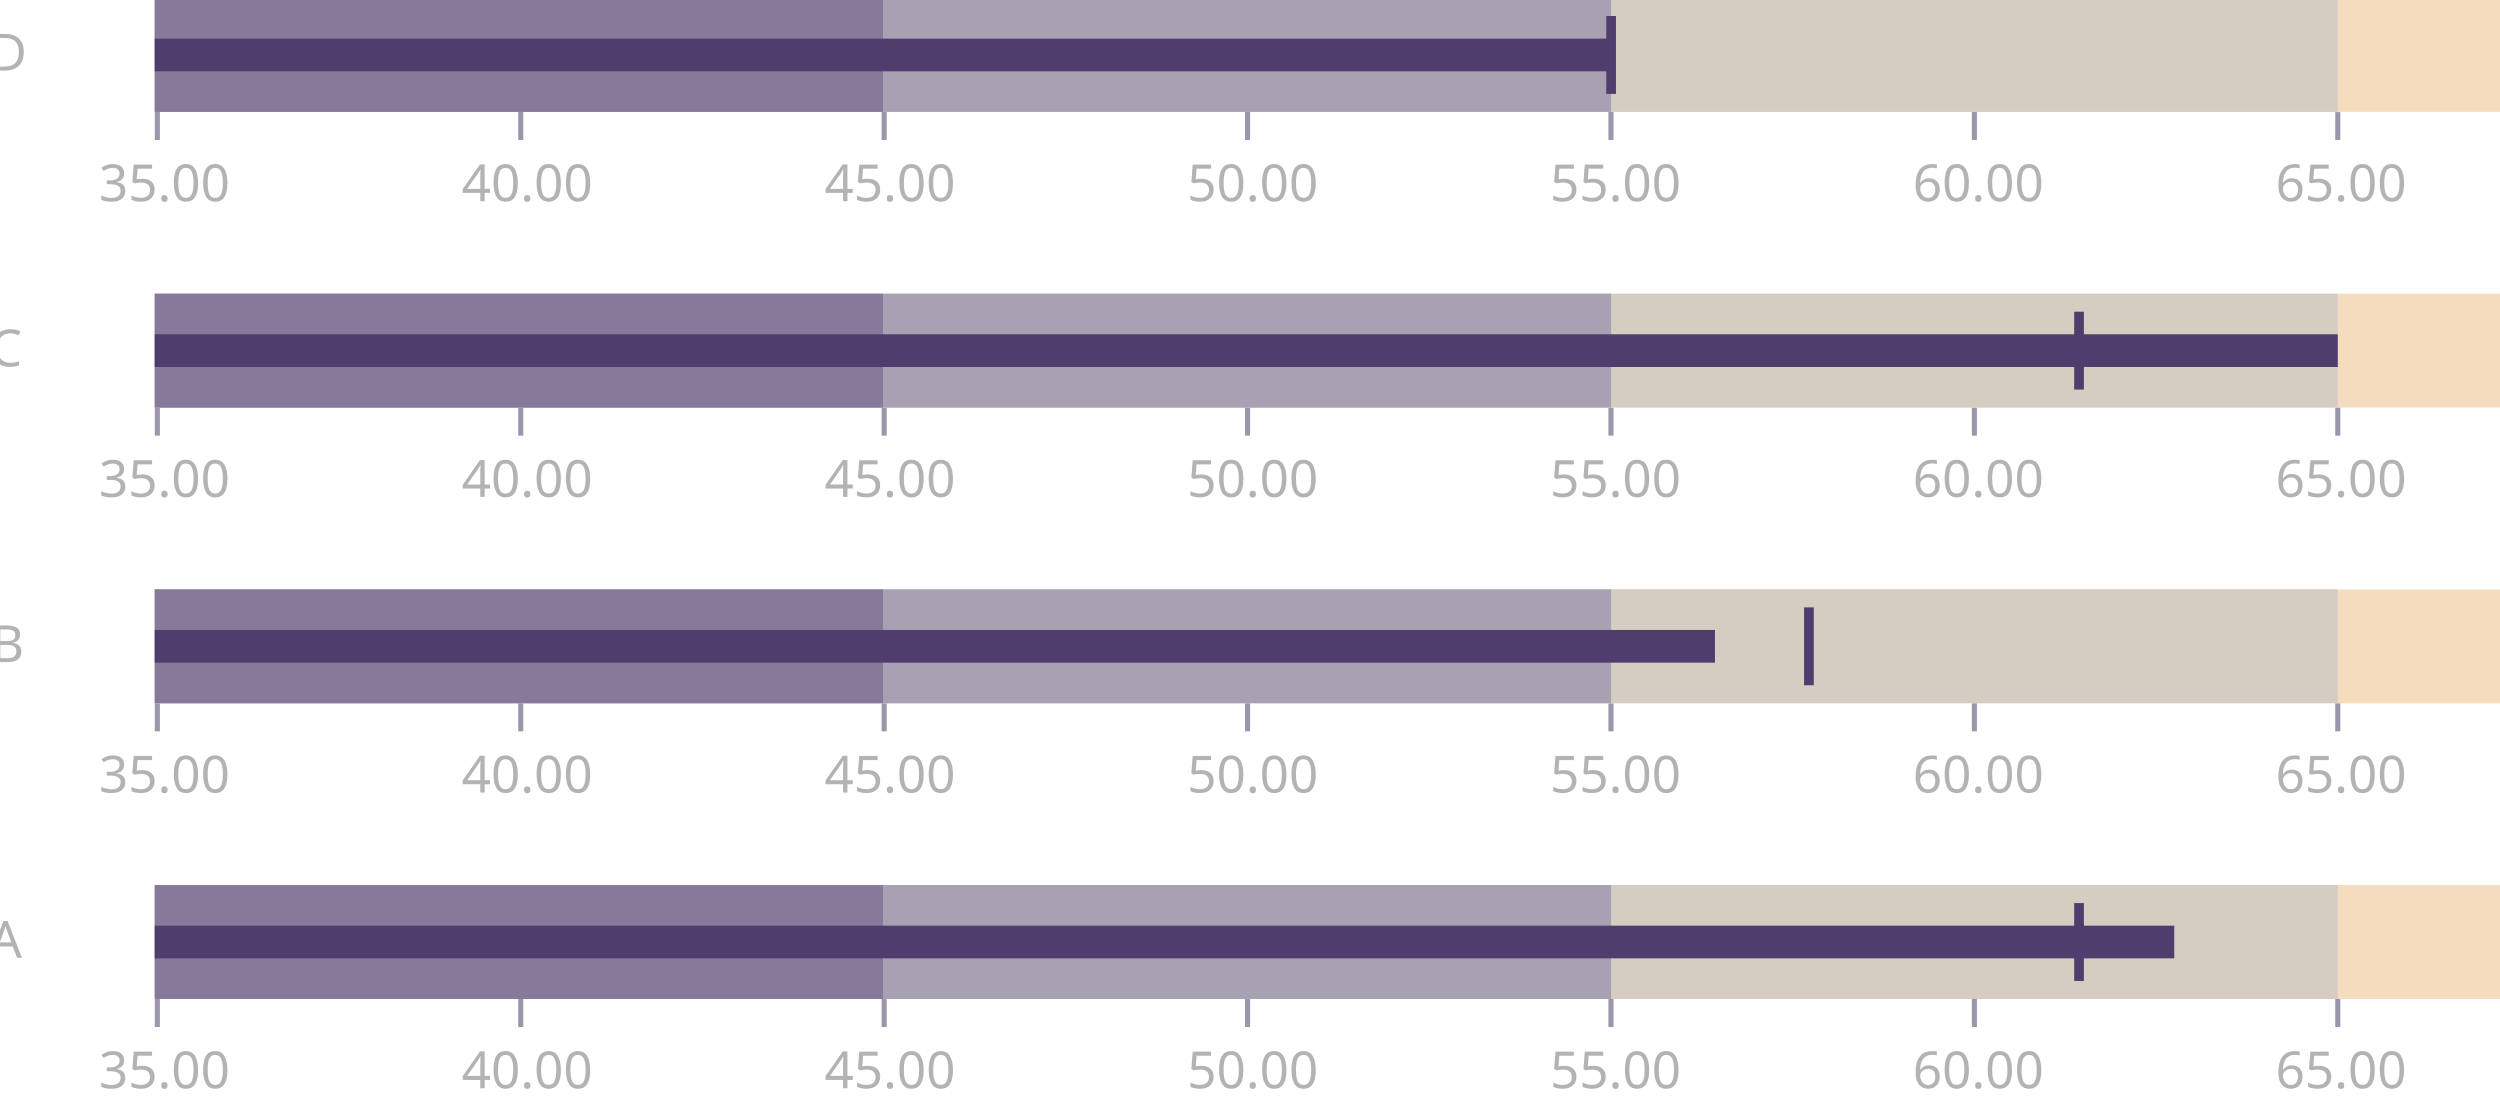
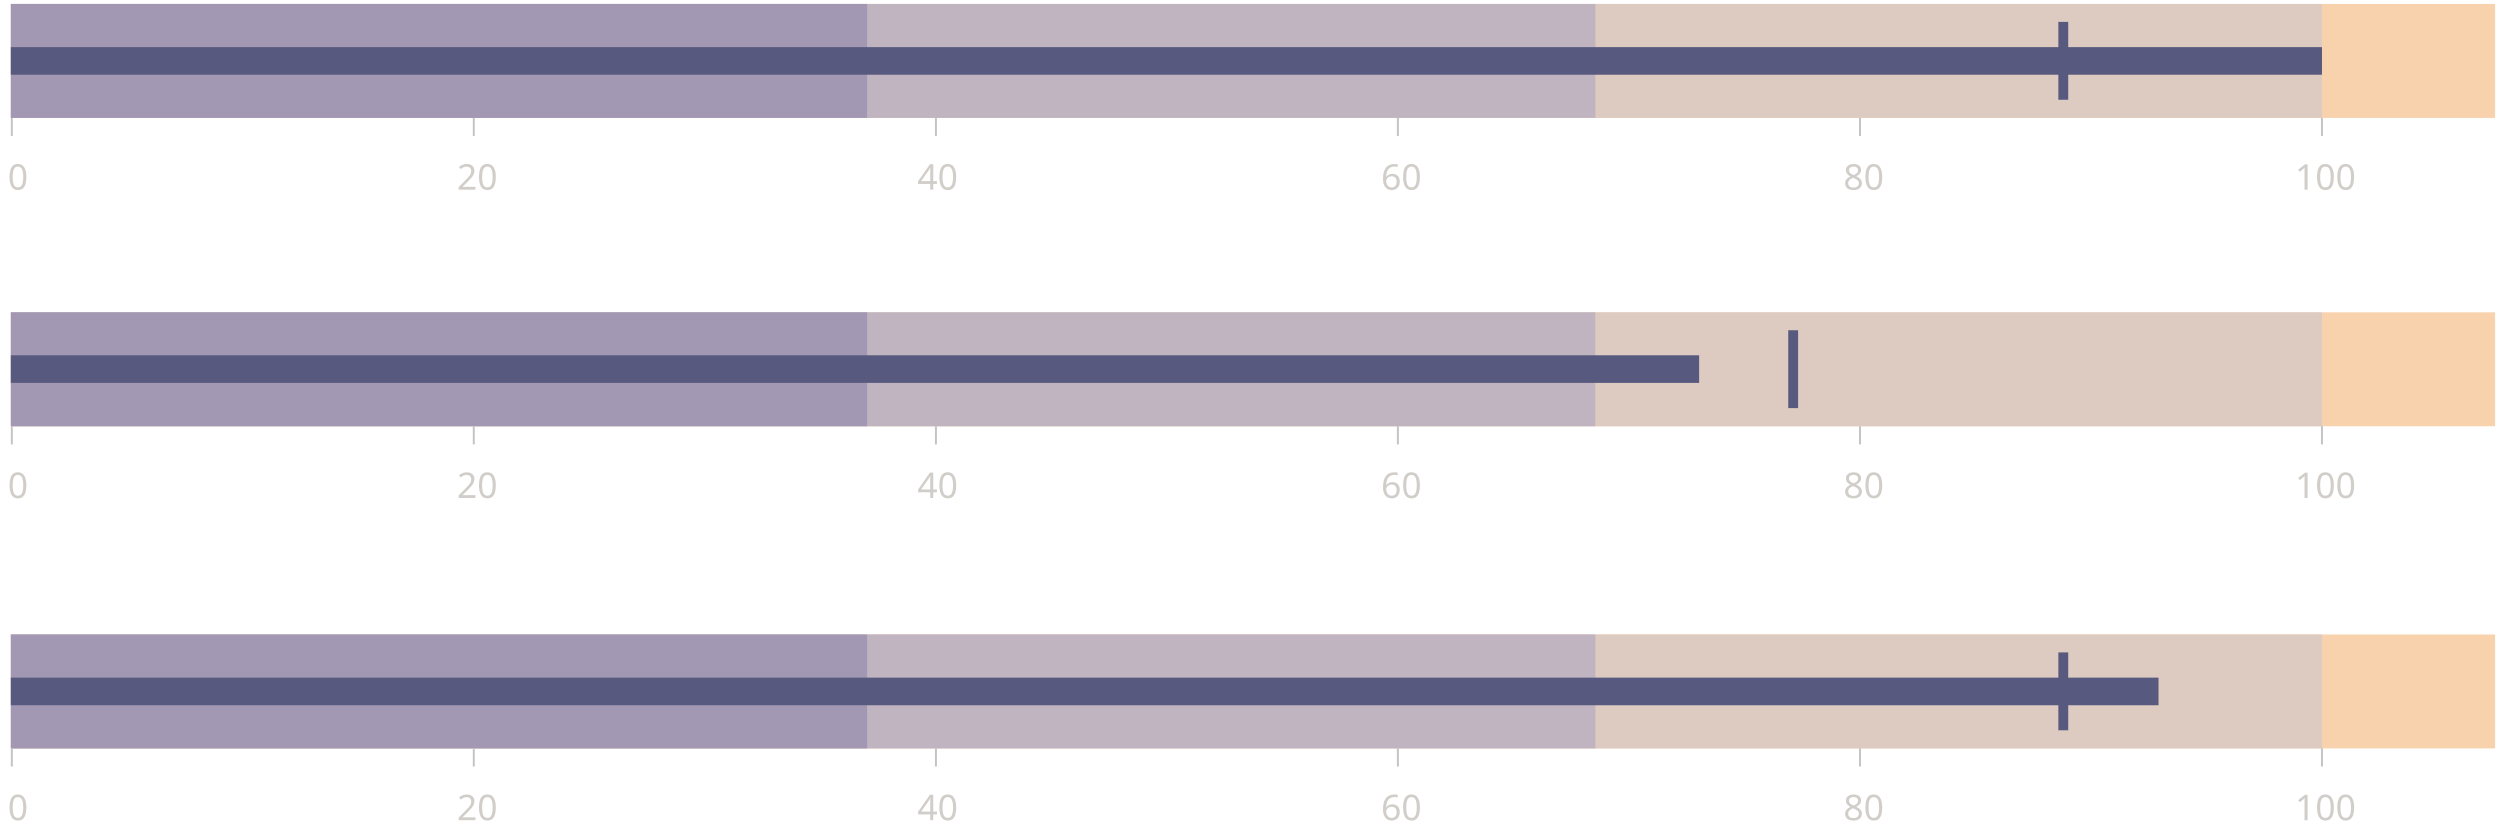
- <svg xmlns="http://www.w3.org/2000/svg" version="1.1" id="Layer_1" x="0px" y="0px" width="1268px" height="558px" viewBox="0 0 1268 558" enable-background="new 0 0 1268 558" xml:space="preserve">
-   <g>
+ <svg xmlns="http://www.w3.org/2000/svg" version="1.1" x="0px" y="0px" viewBox="0 0 1268 418" enable-background="new 0 0 1268 418" xml:space="preserve">
+   <g id="Layer_1">
    <g>
-       <text transform="matrix(1 0 0 1 -5.3506 35.8098)">
-         <tspan x="0" y="0" fill="#B3B3B3" font-family="'RobotoCondensed-Regular'" font-size="26px">D</tspan>
-         <tspan x="0.102" y="150" fill="#B3B3B3" font-family="'RobotoCondensed-Regular'" font-size="26px">C</tspan>
-         <tspan x="0.66" y="300" fill="#B3B3B3" font-family="'RobotoCondensed-Regular'" font-size="26px">B</tspan>
-         <tspan x="-0.14" y="450" fill="#B3B3B3" font-family="'RobotoCondensed-Regular'" font-size="26px">A</tspan>
-       </text>
+       <g>
+         <line fill="none" stroke="#C4C4C4" stroke-miterlimit="10" x1="6" y1="69" x2="6" y2="59.8" />
+         <line fill="none" stroke="#C4C4C4" stroke-miterlimit="10" x1="240.3" y1="69" x2="240.3" y2="59.8" />
+         <line fill="none" stroke="#C4C4C4" stroke-miterlimit="10" x1="474.7" y1="69" x2="474.7" y2="59.8" />
+         <line fill="none" stroke="#C4C4C4" stroke-miterlimit="10" x1="709" y1="69" x2="709" y2="59.8" />
+         <line fill="none" stroke="#C4C4C4" stroke-miterlimit="10" x1="943.4" y1="69" x2="943.4" y2="59.8" />
+         <line fill="none" stroke="#C4C4C4" stroke-miterlimit="10" x1="1177.7" y1="69" x2="1177.7" y2="59.8" />
+       </g>
+       <rect x="5.5" y="2" fill="#F7D2AD" width="1260" height="57.8" />
+       <rect x="5.5" y="2" opacity="0.8" fill="#D7C8C5" width="1172.2" height="57.8" />
+       <rect x="5.5" y="2" opacity="0.6" fill="#AEA5BF" width="803.7" height="57.8" />
+       <rect x="5.5" y="2" opacity="0.7" fill="#968BAF" width="434.3" height="57.8" />
+       <rect x="5.5" y="23.9" fill="#57597E" width="1172.2" height="14" />
+       <g>
+         <rect x="1044" y="11.1" fill="#57597E" width="5" height="39.5" />
+       </g>
+       <g>
+         <text transform="matrix(1 0 0 1 231.7706 96.2119)" fill="#D1CDC9" font-family="'RobotoCondensed-Regular'" font-size="18px">20</text>
+       </g>
+       <g>
+         <text transform="matrix(1 0 0 1 3.9653 96.2119)" fill="#D1CDC9" font-family="'RobotoCondensed-Regular'" font-size="18px">0</text>
+       </g>
+       <g>
+         <text transform="matrix(1 0 0 1 465.2734 96.2119)" fill="#D1CDC9" font-family="'RobotoCondensed-Regular'" font-size="18px">40</text>
+       </g>
+       <g>
+         <text transform="matrix(1 0 0 1 700.4823 96.2119)" fill="#D1CDC9" font-family="'RobotoCondensed-Regular'" font-size="18px">60</text>
+       </g>
+       <g>
+         <text transform="matrix(1 0 0 1 934.9697 96.2119)" fill="#D1CDC9" font-family="'RobotoCondensed-Regular'" font-size="18px">80</text>
+       </g>
+       <g>
+         <text transform="matrix(1 0 0 1 1164.022 96.2119)" fill="#D1CDC9" font-family="'RobotoCondensed-Regular'" font-size="18px">100</text>
+       </g>
    </g>
    <g>
-       <line fill="none" stroke="#9C96AD" stroke-width="2.577" stroke-miterlimit="10" x1="79.803" y1="520.909" x2="79.803" y2="506.663" />
-       <line fill="none" stroke="#9C96AD" stroke-width="2.577" stroke-miterlimit="10" x1="264.123" y1="520.909" x2="264.123" y2="506.663" />
-       <line fill="none" stroke="#9C96AD" stroke-width="2.577" stroke-miterlimit="10" x1="448.443" y1="520.909" x2="448.443" y2="506.663" />
-       <line fill="none" stroke="#9C96AD" stroke-width="2.577" stroke-miterlimit="10" x1="632.763" y1="520.909" x2="632.763" y2="506.663" />
-       <line fill="none" stroke="#9C96AD" stroke-width="2.577" stroke-miterlimit="10" x1="817.083" y1="520.909" x2="817.083" y2="506.663" />
-       <line fill="none" stroke="#9C96AD" stroke-width="2.577" stroke-miterlimit="10" x1="1001.403" y1="520.909" x2="1001.403" y2="506.663" />
-       <line fill="none" stroke="#9C96AD" stroke-width="2.577" stroke-miterlimit="10" x1="1185.723" y1="520.909" x2="1185.723" y2="506.663" />
-     </g>
-     <rect x="78.49" y="448.909" opacity="0.75" fill="#F3D0AA" width="1195" height="57.755" />
-     <rect x="78.49" y="448.909" opacity="0.66" fill="#C4C4C4" width="1107.233" height="57.755" />
-     <rect x="78.49" y="448.909" opacity="0.8" fill="#9C96AD" width="738.667" height="57.755" />
-     <rect x="78.49" y="448.909" opacity="0.7" fill="#77688F" width="369.333" height="57.755" />
-     <rect x="78.49" y="469.494" fill="#4F3D6E" width="1024.286" height="16.585" />
-     <g>
-       <text transform="matrix(1 0 0 1 50.1682 551.954)" fill="#B3B3B3" font-family="'RobotoCondensed-Regular'" font-size="26px">35.00</text>
+       <rect x="5.5" y="158.4" fill="#F7D2AD" width="1260" height="57.8" />
+       <rect x="5.5" y="158.4" opacity="0.8" fill="#D7C8C5" width="1172.2" height="57.8" />
+       <rect x="5.5" y="158.4" opacity="0.6" fill="#AEA5BF" width="803.6" height="57.8" />
+       <rect x="5.5" y="158.4" opacity="0.7" fill="#968BAF" width="434.3" height="57.8" />
+       <rect x="5.5" y="180.2" fill="#57597E" width="856.3" height="14" />
+       <g>
+         <rect x="907" y="167.5" fill="#57597E" width="5" height="39.5" />
+       </g>
+       <g>
+         <line fill="none" stroke="#C4C4C4" stroke-miterlimit="10" x1="6" y1="225.4" x2="6" y2="216.1" />
+         <line fill="none" stroke="#C4C4C4" stroke-miterlimit="10" x1="240.3" y1="225.4" x2="240.3" y2="216.1" />
+         <line fill="none" stroke="#C4C4C4" stroke-miterlimit="10" x1="474.7" y1="225.4" x2="474.7" y2="216.1" />
+         <line fill="none" stroke="#C4C4C4" stroke-miterlimit="10" x1="709" y1="225.4" x2="709" y2="216.1" />
+         <line fill="none" stroke="#C4C4C4" stroke-miterlimit="10" x1="943.4" y1="225.4" x2="943.4" y2="216.1" />
+         <line fill="none" stroke="#C4C4C4" stroke-miterlimit="10" x1="1177.7" y1="225.4" x2="1177.7" y2="216.1" />
+       </g>
+       <g>
+         <text transform="matrix(1 0 0 1 231.7706 252.5848)" fill="#D1CDC9" font-family="'RobotoCondensed-Regular'" font-size="18px">20</text>
+       </g>
+       <g>
+         <text transform="matrix(1 0 0 1 3.9653 252.5848)" fill="#D1CDC9" font-family="'RobotoCondensed-Regular'" font-size="18px">0</text>
+       </g>
+       <g>
+         <text transform="matrix(1 0 0 1 465.2734 252.5848)" fill="#D1CDC9" font-family="'RobotoCondensed-Regular'" font-size="18px">40</text>
+       </g>
+       <g>
+         <text transform="matrix(1 0 0 1 700.4823 252.5848)" fill="#D1CDC9" font-family="'RobotoCondensed-Regular'" font-size="18px">60</text>
+       </g>
+       <g>
+         <text transform="matrix(1 0 0 1 934.9697 252.5848)" fill="#D1CDC9" font-family="'RobotoCondensed-Regular'" font-size="18px">80</text>
+       </g>
+       <g>
+         <text transform="matrix(1 0 0 1 1164.022 252.5848)" fill="#D1CDC9" font-family="'RobotoCondensed-Regular'" font-size="18px">100</text>
+       </g>
    </g>
    <g>
-       <text transform="matrix(1 0 0 1 234.1682 551.954)" fill="#B3B3B3" font-family="'RobotoCondensed-Regular'" font-size="26px">40.00</text>
+       <rect x="5.5" y="321.8" fill="#F7D2AD" width="1260" height="57.8" />
+       <rect x="5.5" y="321.8" opacity="0.8" fill="#D7C8C5" width="1172.2" height="57.8" />
+       <rect x="5.5" y="321.8" opacity="0.6" fill="#AEA5BF" width="803.7" height="57.8" />
+       <rect x="5.5" y="321.8" opacity="0.7" fill="#968BAF" width="434.3" height="57.8" />
+       <rect x="5.5" y="343.7" fill="#57597E" width="1089.3" height="14" />
+       <g>
+         <rect x="1044" y="330.9" fill="#57597E" width="5" height="39.5" />
+       </g>
+       <g>
+         <line fill="none" stroke="#C4C4C4" stroke-miterlimit="10" x1="6" y1="388.8" x2="6" y2="379.5" />
+         <line fill="none" stroke="#C4C4C4" stroke-miterlimit="10" x1="240.3" y1="388.8" x2="240.3" y2="379.5" />
+         <line fill="none" stroke="#C4C4C4" stroke-miterlimit="10" x1="474.7" y1="388.8" x2="474.7" y2="379.5" />
+         <line fill="none" stroke="#C4C4C4" stroke-miterlimit="10" x1="709" y1="388.8" x2="709" y2="379.5" />
+         <line fill="none" stroke="#C4C4C4" stroke-miterlimit="10" x1="943.4" y1="388.8" x2="943.4" y2="379.5" />
+         <line fill="none" stroke="#C4C4C4" stroke-miterlimit="10" x1="1177.7" y1="388.8" x2="1177.7" y2="379.5" />
+       </g>
+       <g>
+         <text transform="matrix(1 0 0 1 231.7706 416.0002)" fill="#D1CDC9" font-family="'RobotoCondensed-Regular'" font-size="18px">20</text>
+       </g>
+       <g>
+         <text transform="matrix(1 0 0 1 3.9653 416.0002)" fill="#D1CDC9" font-family="'RobotoCondensed-Regular'" font-size="18px">0</text>
+       </g>
+       <g>
+         <text transform="matrix(1 0 0 1 465.2734 416.0002)" fill="#D1CDC9" font-family="'RobotoCondensed-Regular'" font-size="18px">40</text>
+       </g>
+       <g>
+         <text transform="matrix(1 0 0 1 700.4823 416.0002)" fill="#D1CDC9" font-family="'RobotoCondensed-Regular'" font-size="18px">60</text>
+       </g>
+       <g>
+         <text transform="matrix(1 0 0 1 934.9697 416.0002)" fill="#D1CDC9" font-family="'RobotoCondensed-Regular'" font-size="18px">80</text>
+       </g>
+       <g>
+         <text transform="matrix(1 0 0 1 1164.022 416.0002)" fill="#D1CDC9" font-family="'RobotoCondensed-Regular'" font-size="18px">100</text>
+       </g>
    </g>
-     <g>
-       <text transform="matrix(1 0 0 1 418.1682 551.954)" fill="#B3B3B3" font-family="'RobotoCondensed-Regular'" font-size="26px">45.00</text>
-     </g>
-     <g>
-       <text transform="matrix(1 0 0 1 602.1682 551.954)" fill="#B3B3B3" font-family="'RobotoCondensed-Regular'" font-size="26px">50.00</text>
-     </g>
-     <g>
-       <text transform="matrix(1 0 0 1 786.1682 551.954)" fill="#B3B3B3" font-family="'RobotoCondensed-Regular'" font-size="26px">55.00</text>
-     </g>
-     <g>
-       <text transform="matrix(1 0 0 1 970.1682 551.954)" fill="#B3B3B3" font-family="'RobotoCondensed-Regular'" font-size="26px">60.00</text>
-     </g>
-     <g>
-       <text transform="matrix(1 0 0 1 1154.168 551.954)" fill="#B3B3B3" font-family="'RobotoCondensed-Regular'" font-size="26px">65.00</text>
-     </g>
-     <line fill="none" stroke="#4F3D6E" stroke-width="4.923" stroke-miterlimit="10" x1="1054.49" y1="497.538" x2="1054.49" y2="458.034" />
-     <g>
-       <line fill="none" stroke="#9C96AD" stroke-width="2.577" stroke-miterlimit="10" x1="79.803" y1="370.939" x2="79.803" y2="356.694" />
-       <line fill="none" stroke="#9C96AD" stroke-width="2.577" stroke-miterlimit="10" x1="264.123" y1="370.939" x2="264.123" y2="356.694" />
-       <line fill="none" stroke="#9C96AD" stroke-width="2.577" stroke-miterlimit="10" x1="448.443" y1="370.939" x2="448.443" y2="356.694" />
-       <line fill="none" stroke="#9C96AD" stroke-width="2.577" stroke-miterlimit="10" x1="632.763" y1="370.939" x2="632.763" y2="356.694" />
-       <line fill="none" stroke="#9C96AD" stroke-width="2.577" stroke-miterlimit="10" x1="817.083" y1="370.939" x2="817.083" y2="356.694" />
-       <line fill="none" stroke="#9C96AD" stroke-width="2.577" stroke-miterlimit="10" x1="1001.403" y1="370.939" x2="1001.403" y2="356.694" />
-       <line fill="none" stroke="#9C96AD" stroke-width="2.577" stroke-miterlimit="10" x1="1185.723" y1="370.939" x2="1185.723" y2="356.694" />
-     </g>
-     <rect x="78.49" y="298.939" opacity="0.75" fill="#F3D0AA" width="1195" height="57.755" />
-     <rect x="78.49" y="298.939" opacity="0.66" fill="#C4C4C4" width="1107.233" height="57.755" />
-     <rect x="78.49" y="298.939" opacity="0.8" fill="#9C96AD" width="738.667" height="57.755" />
-     <rect x="78.49" y="298.939" opacity="0.7" fill="#77688F" width="369.333" height="57.755" />
-     <rect x="78.49" y="319.524" fill="#4F3D6E" width="791.333" height="16.585" />
-     <g>
-       <text transform="matrix(1 0 0 1 50.1682 401.9845)" fill="#B3B3B3" font-family="'RobotoCondensed-Regular'" font-size="26px">35.00</text>
-     </g>
-     <g>
-       <text transform="matrix(1 0 0 1 234.1682 401.9845)" fill="#B3B3B3" font-family="'RobotoCondensed-Regular'" font-size="26px">40.00</text>
-     </g>
-     <g>
-       <text transform="matrix(1 0 0 1 418.1682 401.9845)" fill="#B3B3B3" font-family="'RobotoCondensed-Regular'" font-size="26px">45.00</text>
-     </g>
-     <g>
-       <text transform="matrix(1 0 0 1 602.1682 401.9845)" fill="#B3B3B3" font-family="'RobotoCondensed-Regular'" font-size="26px">50.00</text>
-     </g>
-     <g>
-       <text transform="matrix(1 0 0 1 786.1682 401.9845)" fill="#B3B3B3" font-family="'RobotoCondensed-Regular'" font-size="26px">55.00</text>
-     </g>
-     <g>
-       <text transform="matrix(1 0 0 1 970.1682 401.9845)" fill="#B3B3B3" font-family="'RobotoCondensed-Regular'" font-size="26px">60.00</text>
-     </g>
-     <g>
-       <text transform="matrix(1 0 0 1 1154.168 401.9845)" fill="#B3B3B3" font-family="'RobotoCondensed-Regular'" font-size="26px">65.00</text>
-     </g>
-     <line fill="none" stroke="#4F3D6E" stroke-width="4.923" stroke-miterlimit="10" x1="917.49" y1="347.569" x2="917.49" y2="308.064" />
-     <g>
-       <line fill="#6C5F82" stroke="#9C96AD" stroke-width="2.577" stroke-miterlimit="10" x1="79.803" y1="220.97" x2="79.803" y2="206.725" />
-       <line fill="#6C5F82" stroke="#9C96AD" stroke-width="2.577" stroke-miterlimit="10" x1="264.123" y1="220.97" x2="264.123" y2="206.725" />
-       <line fill="#6C5F82" stroke="#9C96AD" stroke-width="2.577" stroke-miterlimit="10" x1="448.443" y1="220.97" x2="448.443" y2="206.725" />
-       <line fill="#6C5F82" stroke="#9C96AD" stroke-width="2.577" stroke-miterlimit="10" x1="632.763" y1="220.97" x2="632.763" y2="206.725" />
-       <line fill="#6C5F82" stroke="#9C96AD" stroke-width="2.577" stroke-miterlimit="10" x1="817.083" y1="220.97" x2="817.083" y2="206.725" />
-       <line fill="#6C5F82" stroke="#9C96AD" stroke-width="2.577" stroke-miterlimit="10" x1="1001.403" y1="220.97" x2="1001.403" y2="206.725" />
-       <line fill="#6C5F82" stroke="#9C96AD" stroke-width="2.577" stroke-miterlimit="10" x1="1185.723" y1="220.97" x2="1185.723" y2="206.725" />
-     </g>
-     <rect x="78.49" y="148.97" opacity="0.75" fill="#F3D0AA" width="1195" height="57.755" />
-     <rect x="78.49" y="148.97" opacity="0.66" fill="#C4C4C4" width="1107.233" height="57.755" />
-     <rect x="78.49" y="148.97" opacity="0.8" fill="#9C96AD" width="738.667" height="57.755" />
-     <rect x="78.49" y="148.97" opacity="0.7" fill="#77688F" width="369.333" height="57.755" />
-     <rect x="78.49" y="169.555" fill="#4F3D6E" width="1107.233" height="16.585" />
-     <g>
-       <text transform="matrix(1 0 0 1 50.1682 252.015)" fill="#B3B3B3" font-family="'RobotoCondensed-Regular'" font-size="26px">35.00</text>
-     </g>
-     <g>
-       <text transform="matrix(1 0 0 1 234.1682 252.015)" fill="#B3B3B3" font-family="'RobotoCondensed-Regular'" font-size="26px">40.00</text>
-     </g>
-     <g>
-       <text transform="matrix(1 0 0 1 418.1682 252.015)" fill="#B3B3B3" font-family="'RobotoCondensed-Regular'" font-size="26px">45.00</text>
-     </g>
-     <g>
-       <text transform="matrix(1 0 0 1 602.1682 252.015)" fill="#B3B3B3" font-family="'RobotoCondensed-Regular'" font-size="26px">50.00</text>
-     </g>
-     <g>
-       <text transform="matrix(1 0 0 1 786.1682 252.015)" fill="#B3B3B3" font-family="'RobotoCondensed-Regular'" font-size="26px">55.00</text>
-     </g>
-     <g>
-       <text transform="matrix(1 0 0 1 970.1682 252.015)" fill="#B3B3B3" font-family="'RobotoCondensed-Regular'" font-size="26px">60.00</text>
-     </g>
-     <g>
-       <text transform="matrix(1 0 0 1 1154.168 252.015)" fill="#B3B3B3" font-family="'RobotoCondensed-Regular'" font-size="26px">65.00</text>
-     </g>
-     <line fill="none" stroke="#4F3D6E" stroke-width="4.923" stroke-miterlimit="10" x1="1054.49" y1="197.6" x2="1054.49" y2="158.095" />
-     <g>
-       <line fill="none" stroke="#9C96AD" stroke-width="2.577" stroke-miterlimit="10" x1="79.803" y1="71" x2="79.803" y2="56.755" />
-       <line fill="none" stroke="#9C96AD" stroke-width="2.577" stroke-miterlimit="10" x1="264.123" y1="71" x2="264.123" y2="56.77" />
-       <line fill="none" stroke="#9C96AD" stroke-width="2.577" stroke-miterlimit="10" x1="448.443" y1="71" x2="448.443" y2="56.785" />
-       <line fill="none" stroke="#9C96AD" stroke-width="2.577" stroke-miterlimit="10" x1="632.763" y1="71" x2="632.763" y2="56.8" />
-       <line fill="none" stroke="#9C96AD" stroke-width="2.577" stroke-miterlimit="10" x1="817.083" y1="71" x2="817.083" y2="56.815" />
-       <line fill="none" stroke="#9C96AD" stroke-width="2.577" stroke-miterlimit="10" x1="1001.403" y1="71" x2="1001.403" y2="56.83" />
-       <line fill="none" stroke="#9C96AD" stroke-width="2.577" stroke-miterlimit="10" x1="1185.723" y1="71" x2="1185.723" y2="56.845" />
-     </g>
-     <rect x="78.49" y="-1" opacity="0.75" fill="#F3D0AA" width="1195" height="57.755" />
-     <rect x="78.49" y="-1" opacity="0.66" fill="#C4C4C4" width="1107.233" height="57.755" />
-     <rect x="78.49" y="-1" opacity="0.8" fill="#9C96AD" width="738.667" height="57.755" />
-     <rect x="78.49" y="-1" opacity="0.7" fill="#77688F" width="369.333" height="57.755" />
-     <rect x="78.49" y="19.585" fill="#4F3D6E" width="738.667" height="16.585" />
-     <g>
-       <text transform="matrix(1 0 0 1 50.1682 102.0453)" fill="#B3B3B3" font-family="'RobotoCondensed-Regular'" font-size="26px">35.00</text>
-     </g>
-     <g>
-       <text transform="matrix(1 0 0 1 234.1682 102.0453)" fill="#B3B3B3" font-family="'RobotoCondensed-Regular'" font-size="26px">40.00</text>
-     </g>
-     <g>
-       <text transform="matrix(1 0 0 1 418.1682 102.0453)" fill="#B3B3B3" font-family="'RobotoCondensed-Regular'" font-size="26px">45.00</text>
-     </g>
-     <g>
-       <text transform="matrix(1 0 0 1 602.1682 102.0453)" fill="#B3B3B3" font-family="'RobotoCondensed-Regular'" font-size="26px">50.00</text>
-     </g>
-     <g>
-       <text transform="matrix(1 0 0 1 786.1682 102.0453)" fill="#B3B3B3" font-family="'RobotoCondensed-Regular'" font-size="26px">55.00</text>
-     </g>
-     <g>
-       <text transform="matrix(1 0 0 1 970.1682 102.0453)" fill="#B3B3B3" font-family="'RobotoCondensed-Regular'" font-size="26px">60.00</text>
-     </g>
-     <g>
-       <text transform="matrix(1 0 0 1 1154.168 102.0453)" fill="#B3B3B3" font-family="'RobotoCondensed-Regular'" font-size="26px">65.00</text>
-     </g>
-     <line fill="none" stroke="#4F3D6E" stroke-width="4.923" stroke-miterlimit="10" x1="817.157" y1="47.63" x2="817.157" y2="8.125" />
  </g>
+   <g id="Layer_2">
+ </g>
+   <g id="Layer_3">
+ </g>
</svg>
